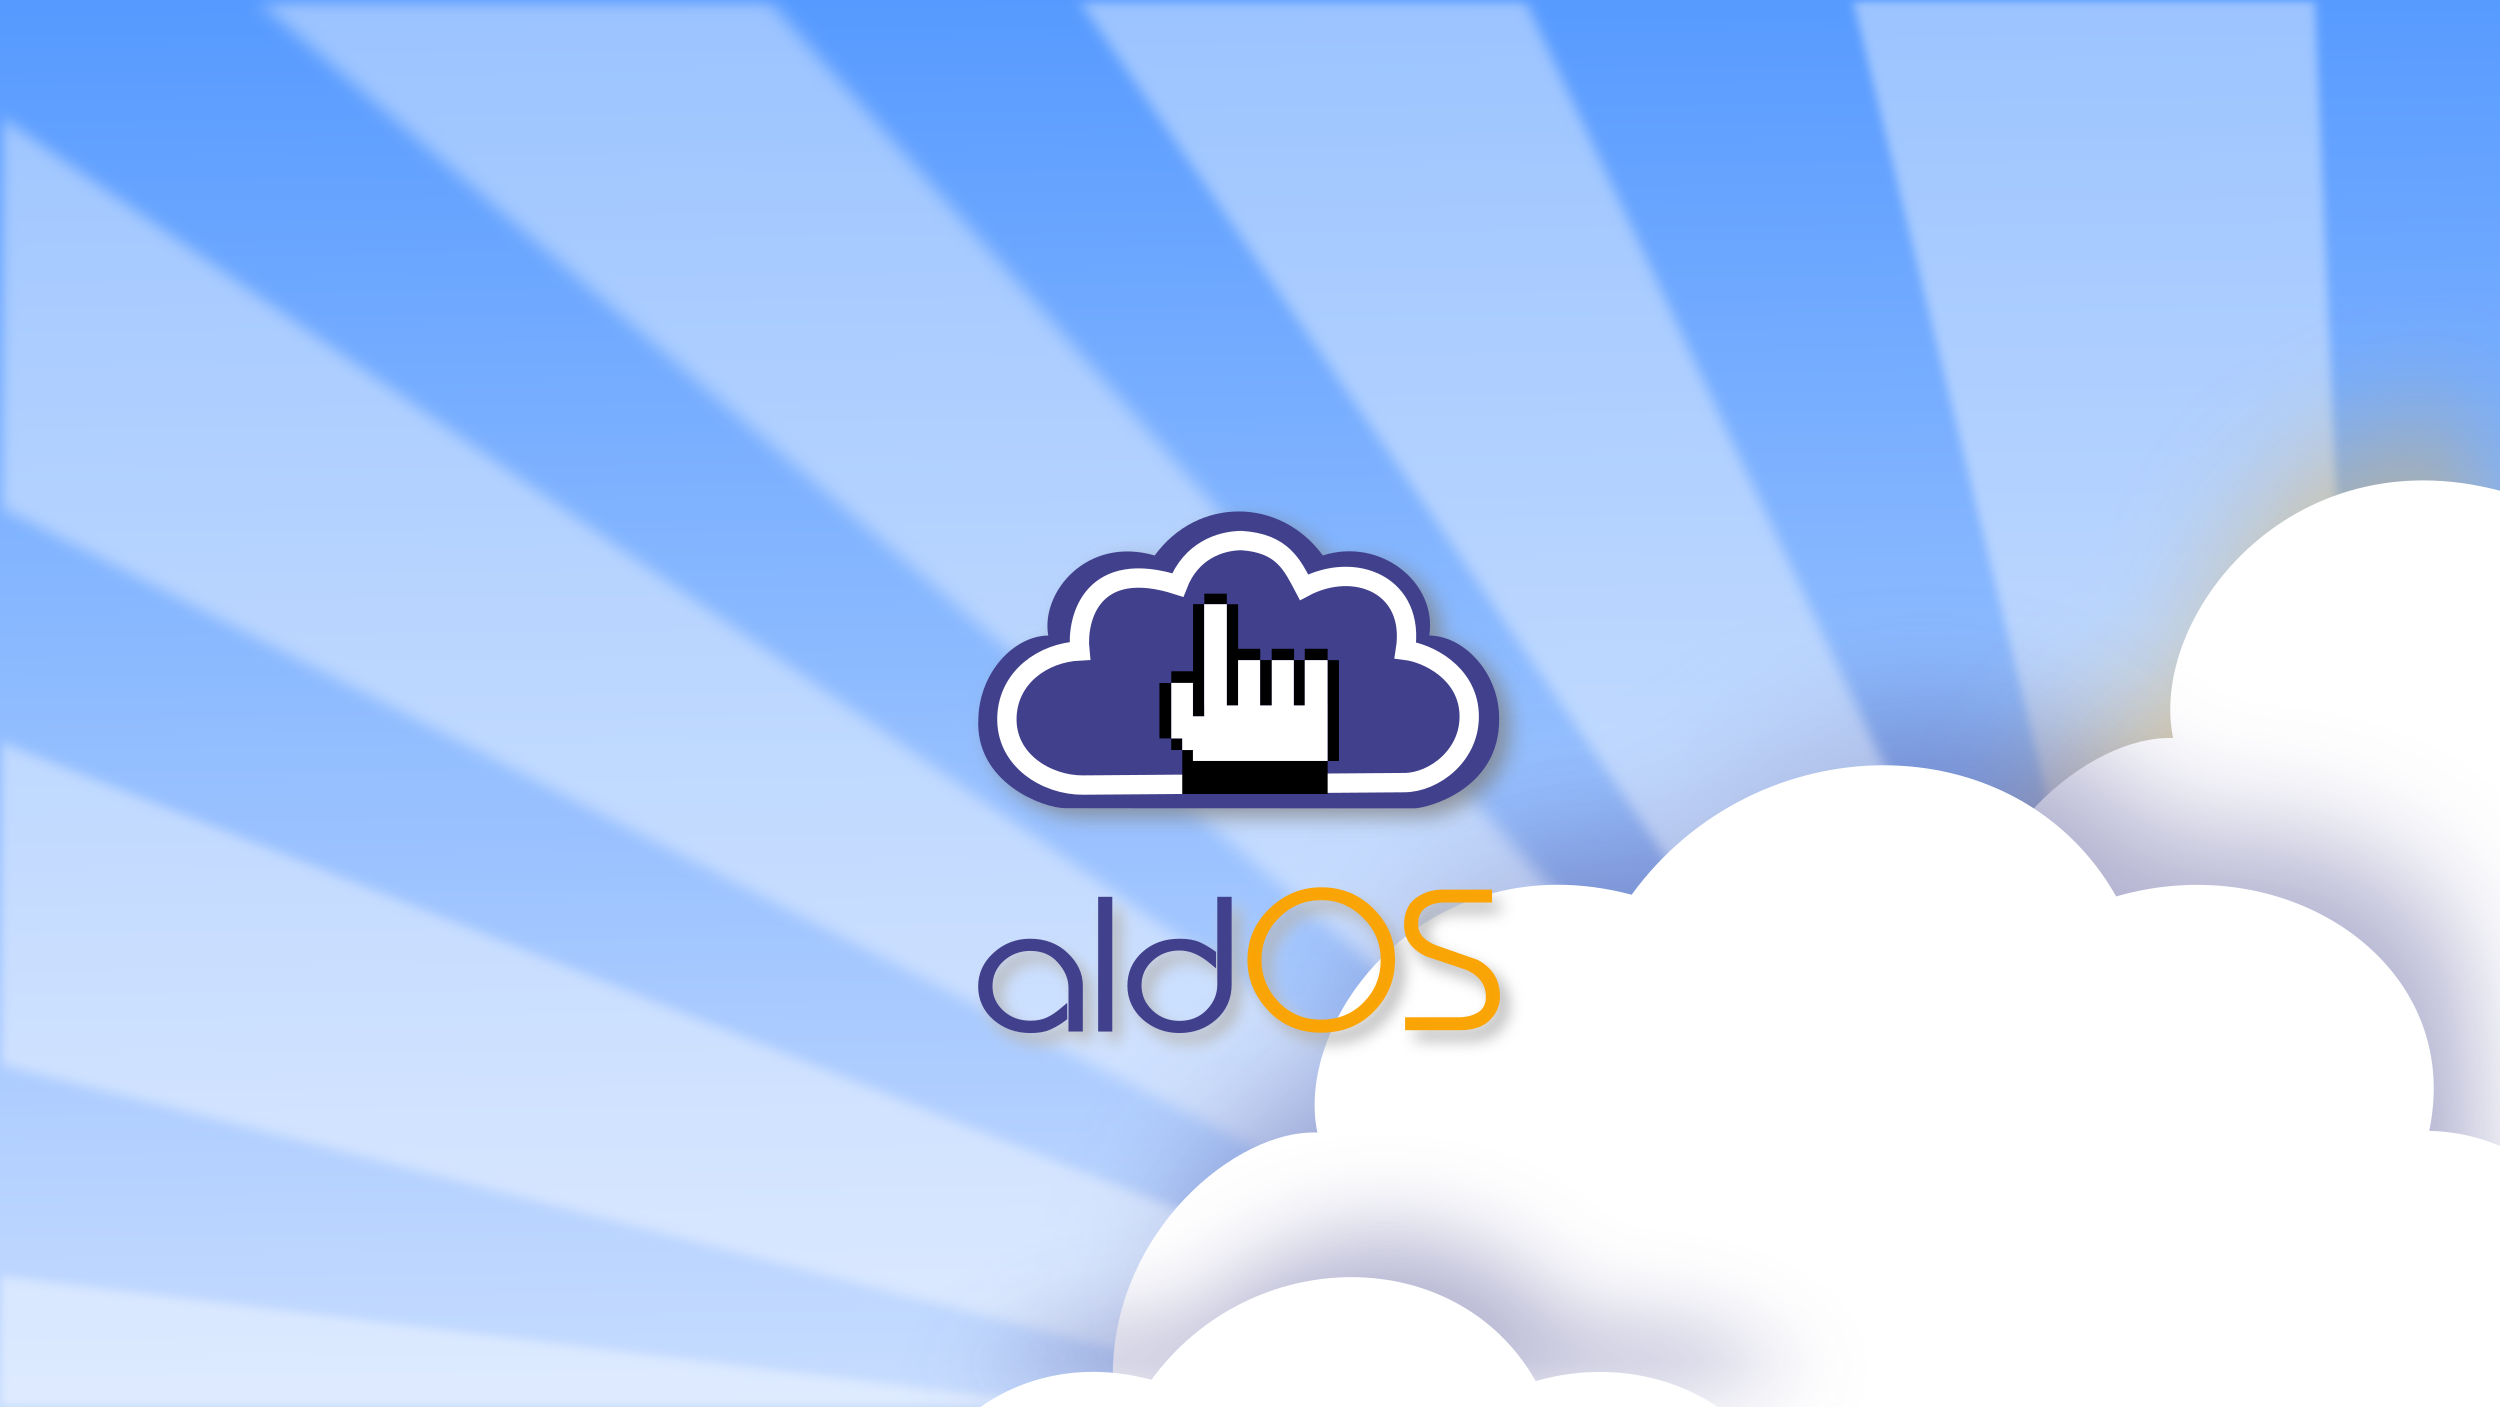
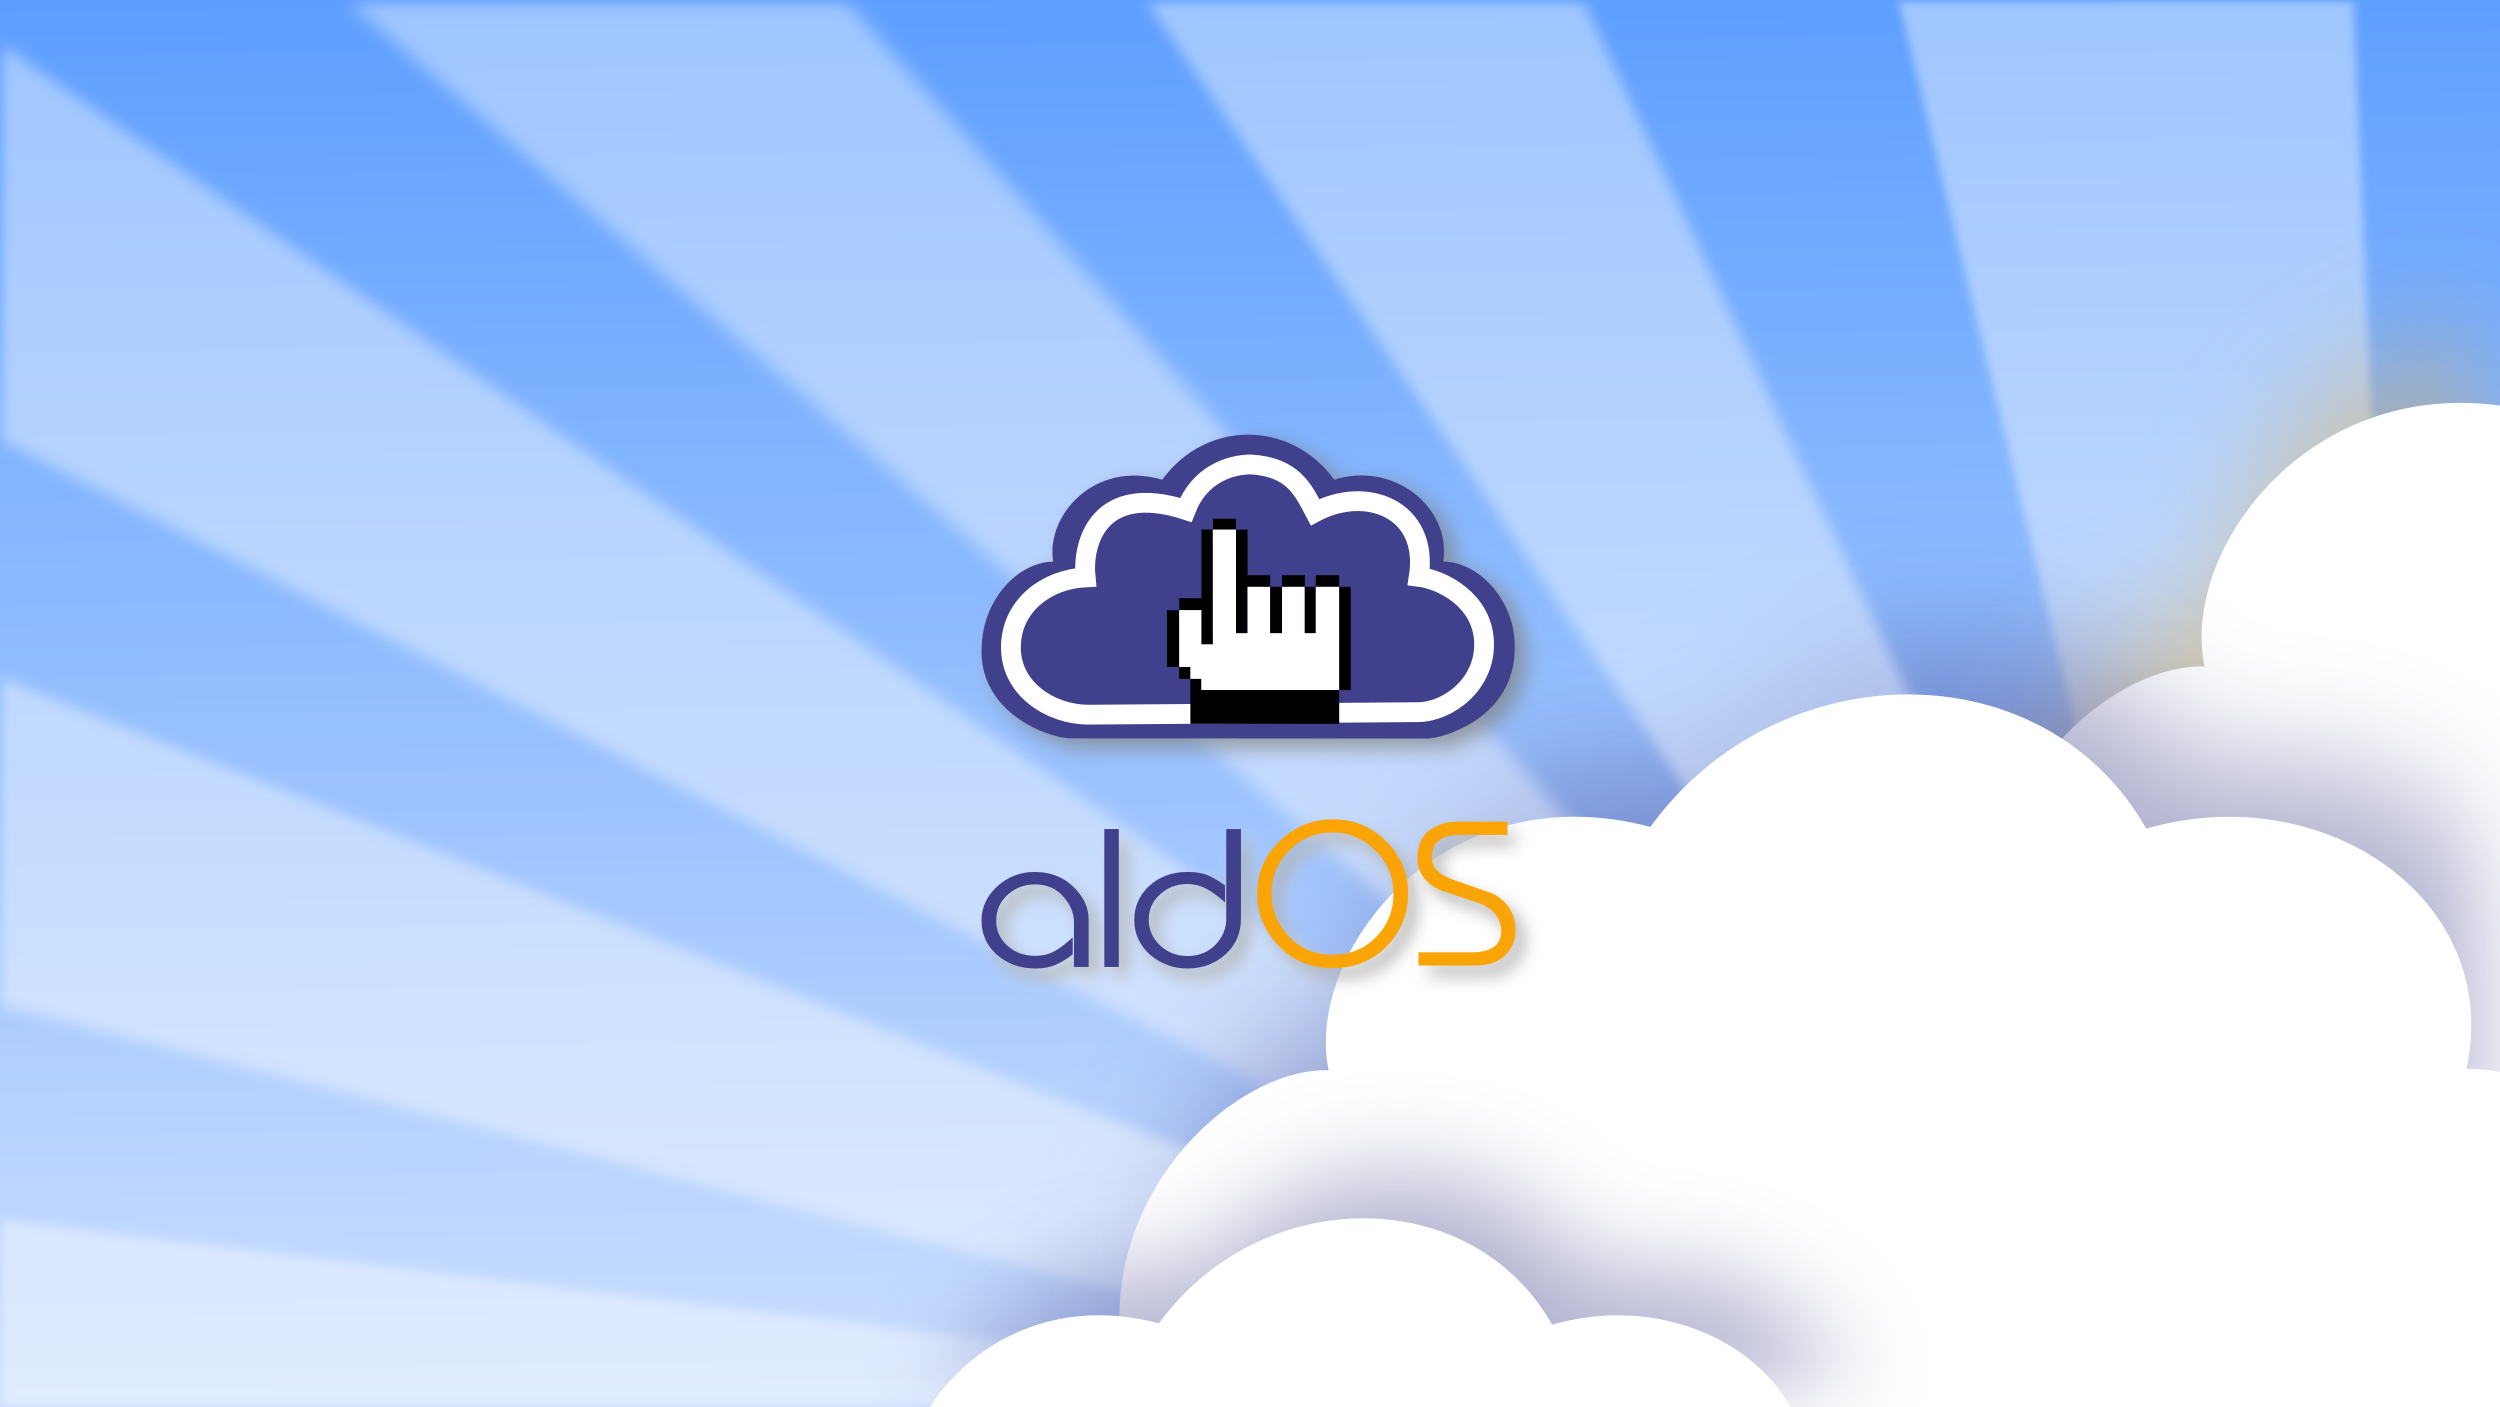
<svg xmlns="http://www.w3.org/2000/svg" xmlns:xlink="http://www.w3.org/1999/xlink" width="1920" height="1080" id="svg2915" version="1.1">
  <defs id="defs2917">
    <linearGradient id="linearGradient924">
      <stop style="stop-color:#d5e5ff;stop-opacity:1" offset="0" id="stop920" />
      <stop style="stop-color:#5599ff;stop-opacity:1" offset="1" id="stop922" />
    </linearGradient>
    <linearGradient id="linearGradient5002">
      <stop style="stop-color:#204a87;stop-opacity:1;" offset="0" id="stop5004" />
      <stop style="stop-color:#204a87;stop-opacity:0;" offset="1" id="stop5006" />
    </linearGradient>
    <linearGradient id="linearGradient3244">
      <stop style="stop-color:#016afa;stop-opacity:1" offset="0" id="stop3246" />
      <stop id="stop4424" offset="0.45" style="stop-color:#417dcd;stop-opacity:0.776" />
      <stop style="stop-color:#2db18b;stop-opacity:1" offset="1" id="stop3248" />
    </linearGradient>
-     <filter id="filter4570" style="color-interpolation-filters:sRGB">
-       <feGaussianBlur stdDeviation="1.561" id="feGaussianBlur4572" />
-     </filter>
    <linearGradient xlink:href="#linearGradient5002" id="linearGradient5008" x1="1148.466" y1="779.214" x2="1138.274" y2="782.449" gradientUnits="userSpaceOnUse" />
    <linearGradient xlink:href="#linearGradient5002" id="linearGradient5012" gradientUnits="userSpaceOnUse" x1="1148.466" y1="779.214" x2="1138.274" y2="782.449" gradientTransform="matrix(0.497709,0,0,0.497709,565.9282,392.8866)" />
    <linearGradient xlink:href="#linearGradient5002-4" id="linearGradient5008-5" x1="1148.466" y1="779.214" x2="1138.274" y2="782.449" gradientUnits="userSpaceOnUse" />
    <linearGradient id="linearGradient5002-4">
      <stop style="stop-color:#204a87;stop-opacity:1;" offset="0" id="stop5004-9" />
      <stop style="stop-color:#204a87;stop-opacity:0;" offset="1" id="stop5006-8" />
    </linearGradient>
    <filter style="color-interpolation-filters:sRGB" id="filter1052" x="-0.038" width="1.076" y="-0.14" height="1.28">
      <feGaussianBlur stdDeviation="3.366" id="feGaussianBlur1054" />
    </filter>
    <filter style="color-interpolation-filters:sRGB" id="filter1138" x="-0.047" width="1.094" y="-0.083" height="1.165">
      <feGaussianBlur stdDeviation="4.186" id="feGaussianBlur1140" />
    </filter>
-     <linearGradient xlink:href="#linearGradient924" id="linearGradient926" x1="668.059" y1="1272.882" x2="655.672" y2="65.14" gradientUnits="userSpaceOnUse" />
+     <linearGradient xlink:href="#linearGradient924" id="linearGradient926" x1="668.059" y1="1272.882" x2="655.672" y2="65.14" gradientUnits="userSpaceOnUse" gradientTransform="matrix(1.023464,0,0,1.023464,-8.927011,-69.84114)" />
    <filter style="color-interpolation-filters:sRGB" id="filter1089" x="-0.094" width="1.189" y="-0.165" height="1.33">
      <feGaussianBlur stdDeviation="8.395" id="feGaussianBlur1091" />
    </filter>
    <filter style="color-interpolation-filters:sRGB" id="filter1255" x="-0.094" width="1.189" y="-0.165" height="1.33">
      <feGaussianBlur stdDeviation="8.395" id="feGaussianBlur1257" />
    </filter>
    <filter style="color-interpolation-filters:sRGB" id="filter1089-5" x="-0.094" width="1.189" y="-0.165" height="1.33">
      <feGaussianBlur stdDeviation="8.395" id="feGaussianBlur1091-4" />
    </filter>
    <filter style="color-interpolation-filters:sRGB" id="filter1480" x="-0.01" width="1.02" y="-0.015" height="1.029">
      <feGaussianBlur stdDeviation="5.538" id="feGaussianBlur1482" />
    </filter>
    <filter style="color-interpolation-filters:sRGB" id="filter1484" x="-0.009" width="1.017" y="-0.02" height="1.04">
      <feGaussianBlur stdDeviation="4.636" id="feGaussianBlur1486" />
    </filter>
    <filter style="color-interpolation-filters:sRGB" id="filter1488" x="-0.007" width="1.014" y="-0.041" height="1.082">
      <feGaussianBlur stdDeviation="3.806" id="feGaussianBlur1490" />
    </filter>
    <filter style="color-interpolation-filters:sRGB" id="filter1492" x="-0.011" width="1.022" y="-0.013" height="1.026">
      <feGaussianBlur stdDeviation="6.627" id="feGaussianBlur1494" />
    </filter>
    <filter style="color-interpolation-filters:sRGB" id="filter1496" x="-0.014" width="1.028" y="-0.011" height="1.021">
      <feGaussianBlur stdDeviation="5.027" id="feGaussianBlur1498" />
    </filter>
    <filter style="color-interpolation-filters:sRGB" id="filter1500" x="-0.023" width="1.045" y="-0.008" height="1.016">
      <feGaussianBlur stdDeviation="3.781" id="feGaussianBlur1502" />
    </filter>
    <clipPath clipPathUnits="userSpaceOnUse" id="clipPath927">
      <rect y="69.785" x="-260.973" height="1200" width="1920" id="rect929" style="opacity:0.99;fill:url(#linearGradient931);fill-opacity:1;fill-rule:evenodd;stroke:none" />
    </clipPath>
    <linearGradient xlink:href="#linearGradient924" id="linearGradient931" gradientUnits="userSpaceOnUse" gradientTransform="translate(6e-5)" x1="668.059" y1="1272.882" x2="655.672" y2="65.14" />
    <clipPath clipPathUnits="userSpaceOnUse" id="clipPath933">
      <rect y="69.785" x="-260.973" height="1200" width="1920" id="rect935" style="opacity:0.99;fill:url(#linearGradient937);fill-opacity:1;fill-rule:evenodd;stroke:none" />
    </clipPath>
    <linearGradient xlink:href="#linearGradient924" id="linearGradient937" gradientUnits="userSpaceOnUse" gradientTransform="translate(6e-5)" x1="668.059" y1="1272.882" x2="655.672" y2="65.14" />
    <clipPath clipPathUnits="userSpaceOnUse" id="clipPath939">
      <rect y="69.785" x="-260.973" height="1200" width="1920" id="rect941" style="opacity:0.99;fill:url(#linearGradient943);fill-opacity:1;fill-rule:evenodd;stroke:none" />
    </clipPath>
    <linearGradient xlink:href="#linearGradient924" id="linearGradient943" gradientUnits="userSpaceOnUse" gradientTransform="translate(6e-5)" x1="668.059" y1="1272.882" x2="655.672" y2="65.14" />
  </defs>
  <g id="layer1" transform="translate(260.9733,-69.78507)">
-     <rect y="69.785" x="-260.973" height="1200" width="1920" id="rect9055" style="opacity:0.99;fill:url(#linearGradient926);fill-opacity:1;fill-rule:evenodd;stroke:none" />
-     <path transform="matrix(0.2869756,-1.047504,1.047504,0.2869756,-369.4843,540.8214)" d="M 60.073,40.643 41.323,28.619 33.201,49.36 38.842,27.811 16.606,26.496 38.843,25.203 33.223,3.649 41.325,24.398 60.087,12.392 42.857,26.509 Z" id="use4486" style="color:#000000;display:inline;overflow:visible;visibility:visible;opacity:0.643;fill:#ffffff;fill-opacity:1;fill-rule:evenodd;stroke:none;stroke-width:1.5;marker:none;filter:url(#filter4570);enable-background:accumulate" />
-     <path transform="matrix(-0.1803663,0.644483,-0.644483,-0.1803663,-292.6119,254.416)" d="M 60.073,40.643 41.323,28.619 33.201,49.36 38.842,27.811 16.606,26.496 38.843,25.203 33.223,3.649 41.325,24.398 60.087,12.392 42.857,26.509 Z" id="use4488" style="color:#000000;display:inline;overflow:visible;visibility:visible;opacity:0.643;fill:#ffffff;fill-opacity:1;fill-rule:evenodd;stroke:none;stroke-width:1.5;marker:none;filter:url(#filter4570);enable-background:accumulate" />
-     <path style="opacity:0.409;fill:#ffffff;fill-opacity:0.996;stroke:#ffffff;stroke-width:0.652;stroke-miterlimit:4;stroke-dasharray:none;stroke-opacity:0.776;filter:url(#filter1500)" d="M 1516.552,69.466 1564.496,1179.507 1432.364,1176.892 1162.219,69.485 Z" id="rect1294-8-9-3-6-8" />
-     <g id="g1520" clip-path="url(#clipPath939)">
+     <rect y="1.581" x="-276.024" height="1228.156" width="1965.05" id="rect9055" style="opacity:0.99;fill:url(#linearGradient926);fill-opacity:1;fill-rule:evenodd;stroke:none;stroke-width:1.023" />
+     <path style="opacity:0.409;fill:#ffffff;fill-opacity:0.996;stroke:#ffffff;stroke-width:0.652;stroke-miterlimit:4;stroke-dasharray:none;stroke-opacity:0.776;filter:url(#filter1500)" d="M 1516.552,69.466 1564.496,1179.507 1432.364,1176.892 1162.219,69.485 Z" id="rect1294-8-9-3-6-8" transform="matrix(1.023464,0,0,1.023464,-8.927011,-69.84114)" />
+     <g id="g1520" clip-path="url(#clipPath939)" transform="matrix(1.023464,0,0,1.023464,-8.927011,-69.84114)">
      <path transform="matrix(5.709869,0,0,5.709869,794.848,-121.9824)" d="m 113.775,125.613 c -3.357,-16.011 15.499,-40.807 43.962,-33.27 17.457,-24.022 53.866,-24.337 67.775,0.244 24.138,-7.008 48.714,9.544 43.782,32.786 15.086,0.244 29.598,13.918 29.598,34.247 0,20.329 -20.63,36.696 -34.736,36.696 H 119.892 c -13.613,0 -34.736,-16.366 -34.736,-36.696 0,-20.329 17.447,-34.497 28.618,-34.006 z" style="opacity:0.409;fill:#f9a406;fill-opacity:1;stroke-width:2.015;filter:url(#filter1089-5)" id="rect1948-6-9-5-1" />
      <path id="rect1948-2-3-2" style="opacity:1;fill:#ffffff;fill-opacity:1;stroke-width:11.505" d="m 1407.985,636.647 c -19.167,-91.423 88.498,-233.003 251.02,-189.97 99.675,-137.164 307.57,-138.958 386.989,1.391 137.822,-40.014 278.151,54.495 249.992,187.203 86.137,1.391 169,79.469 169,195.547 0,116.078 -117.793,209.527 -198.335,209.527 h -823.734 c -77.73,0 -198.335,-93.449 -198.335,-209.527 0,-116.078 99.618,-196.972 163.405,-194.172 z" />
    </g>
-     <path style="opacity:0.409;fill:#ffffff;fill-opacity:1;stroke:none;stroke-width:1.454;stroke-miterlimit:4;stroke-dasharray:none;stroke-opacity:0.776;filter:url(#filter1480)" d="m -260.15,159.489 1300.11,905.793 -96,9.276 -1204.11,-615.216 z" id="rect1294-8-9" />
-     <g id="g1516" clip-path="url(#clipPath933)">
+     <path style="opacity:0.409;fill:#ffffff;fill-opacity:1;stroke:none;stroke-width:1.454;stroke-miterlimit:4;stroke-dasharray:none;stroke-opacity:0.776;filter:url(#filter1480)" d="m -260.15,159.489 1300.11,905.793 -96,9.276 -1204.11,-615.216 z" id="rect1294-8-9" transform="matrix(1.023464,0,0,1.023464,-8.927011,-69.84114)" />
+     <g id="g1516" clip-path="url(#clipPath933)" transform="matrix(1.023464,0,0,1.023464,-8.927011,-69.84114)">
      <path transform="matrix(5.490442,0,0,5.490442,161.1952,210.1168)" d="m 113.775,125.613 c -3.357,-16.011 15.499,-40.807 43.962,-33.27 17.457,-24.022 53.866,-24.337 67.775,0.244 24.138,-7.008 48.714,9.544 43.782,32.786 15.086,0.244 29.598,13.918 29.598,34.247 0,20.329 -20.63,36.696 -34.736,36.696 H 119.892 c -13.613,0 -34.736,-16.366 -34.736,-36.696 0,-20.329 17.447,-34.497 28.618,-34.006 z" style="opacity:0.409;fill:#41408c;fill-opacity:1;stroke-width:2.015;filter:url(#filter1089)" id="rect1948-6-9-5" />
      <path id="rect1948-2-3" style="opacity:1;fill:#ffffff;fill-opacity:1;stroke-width:11.063" d="m 750.77,939.592 c -18.43,-87.909 85.097,-224.049 241.373,-182.669 95.845,-131.893 295.75,-133.618 372.117,1.338 132.526,-38.477 267.462,52.4 240.385,180.009 82.826,1.338 162.505,76.415 162.505,188.033 0,111.617 -113.266,201.475 -190.714,201.475 H 784.358 c -74.743,0 -190.713,-89.858 -190.713,-201.475 0,-111.617 95.79,-189.402 157.125,-186.71 z" />
    </g>
-     <path style="opacity:0.409;fill:#ffffff;fill-opacity:0.996;stroke:#ffffff;stroke-width:1.454;stroke-miterlimit:4;stroke-dasharray:none;stroke-opacity:0.776;filter:url(#filter1488)" d="m -263.609,1050.181 1300.11,157.935 -96,64.498 H -263.609 Z" id="rect1294" />
-     <path style="opacity:0.409;fill:#ffffff;fill-opacity:0.996;stroke:#ffffff;stroke-width:1.454;stroke-miterlimit:4;stroke-dasharray:none;stroke-opacity:0.776;filter:url(#filter1484)" d="M -264.453,638.558 1035.658,1154.963 939.658,1192.991 -264.453,885.765 Z" id="rect1294-8" />
-     <path style="opacity:0.409;fill:#ffffff;fill-opacity:0.996;stroke:#ffffff;stroke-width:0.997;stroke-miterlimit:4;stroke-dasharray:none;stroke-opacity:0.776;filter:url(#filter1496)" d="M 909.27,68.659 1441.349,1202.002 1341.786,1199.272 565.853,66.687 Z" id="rect1294-8-9-3-6" />
-     <path style="opacity:0.409;fill:#ffffff;fill-opacity:0.996;stroke:#ffffff;stroke-width:1.441;stroke-miterlimit:4;stroke-dasharray:none;stroke-opacity:0.776;filter:url(#filter1492)" d="M 321.456,61.508 1383.134,1266.583 1287.132,1237.589 -62.551,70.109 Z" id="rect1294-8-9-3" />
-     <g id="g1512" clip-path="url(#clipPath927)">
+     <path style="opacity:0.409;fill:#ffffff;fill-opacity:0.996;stroke:#ffffff;stroke-width:1.454;stroke-miterlimit:4;stroke-dasharray:none;stroke-opacity:0.776;filter:url(#filter1488)" d="m -263.609,1050.181 1300.11,157.935 -96,64.498 H -263.609 Z" id="rect1294" transform="matrix(1.023464,0,0,1.023464,-8.927011,-69.84114)" />
+     <path style="opacity:0.409;fill:#ffffff;fill-opacity:0.996;stroke:#ffffff;stroke-width:1.454;stroke-miterlimit:4;stroke-dasharray:none;stroke-opacity:0.776;filter:url(#filter1484)" d="M -264.453,638.558 1035.658,1154.963 939.658,1192.991 -264.453,885.765 Z" id="rect1294-8" transform="matrix(1.023464,0,0,1.023464,-8.927011,-69.84114)" />
+     <path style="opacity:0.409;fill:#ffffff;fill-opacity:0.996;stroke:#ffffff;stroke-width:0.997;stroke-miterlimit:4;stroke-dasharray:none;stroke-opacity:0.776;filter:url(#filter1496)" d="M 909.27,68.659 1441.349,1202.002 1341.786,1199.272 565.853,66.687 Z" id="rect1294-8-9-3-6" transform="matrix(1.023464,0,0,1.023464,-8.927011,-69.84114)" />
+     <path style="opacity:0.409;fill:#ffffff;fill-opacity:0.996;stroke:#ffffff;stroke-width:1.441;stroke-miterlimit:4;stroke-dasharray:none;stroke-opacity:0.776;filter:url(#filter1492)" d="M 321.456,61.508 1383.134,1266.583 1287.132,1237.589 -62.551,70.109 Z" id="rect1294-8-9-3" transform="matrix(1.023464,0,0,1.023464,-8.927011,-69.84114)" />
+     <g id="g1512" clip-path="url(#clipPath927)" transform="matrix(1.023464,0,0,1.023464,-8.927011,-69.84114)">
      <path transform="matrix(4.353194,0,0,4.353194,-35.41291,695.8986)" d="m 113.775,125.613 c -3.357,-16.011 15.499,-40.807 43.962,-33.27 17.457,-24.022 53.866,-24.337 67.775,0.244 24.138,-7.008 48.714,9.544 43.782,32.786 15.086,0.244 29.598,13.918 29.598,34.247 0,20.329 -20.63,36.696 -34.736,36.696 H 119.892 c -13.613,0 -34.736,-16.366 -34.736,-36.696 0,-20.329 17.447,-34.497 28.618,-34.006 z" style="opacity:0.409;fill:#41408c;fill-opacity:1;stroke-width:2.015;filter:url(#filter1255)" id="rect1948-6-9-5-3" />
      <path id="rect1948-2-3-6" style="opacity:1;fill:#ffffff;fill-opacity:1;stroke-width:8.772" d="m 432.042,1274.276 c -14.613,-69.7 67.471,-177.641 191.377,-144.833 75.992,-104.573 234.49,-105.942 295.04,1.061 105.075,-30.507 212.062,41.547 190.593,142.724 65.67,1.061 128.845,60.587 128.845,149.085 0,88.498 -89.805,159.743 -151.211,159.743 H 458.673 c -59.261,0 -151.21,-71.245 -151.21,-159.743 0,-88.498 75.949,-150.171 124.58,-148.037 z" />
    </g>
-     <g transform="matrix(1.875772,0,0,1.875772,458.6639,412.4644)" id="g1244">
+     <g transform="matrix(1.919784,0,0,1.919784,460.4987,352.3011)" id="g1244">
      <g id="g1190">
        <g transform="translate(3.600002,4.3)" id="g1090-3" style="fill:#808080;stroke:#cccccc;filter:url(#filter1052)">
          <g aria-label="OS" transform="matrix(1.007341,0,0,0.9927122,-63.9768,-45.4014)" id="text2806-6" style="font-style:normal;font-variant:normal;font-weight:normal;font-stretch:normal;font-size:80.511px;line-height:1.25;font-family:Architekt;-inkscape-font-specification:'Architekt, Normal';font-variant-ligatures:normal;font-variant-caps:normal;font-variant-numeric:normal;opacity:1;fill:#808080;fill-opacity:1;stroke:#cccccc;stroke-width:2.013;stroke-opacity:1">
            <path d="m 248.645,257.648 q 0,11.916 -8.212,20.45 -8.132,8.534 -20.772,8.534 -12.721,0 -20.852,-8.856 -8.132,-8.856 -8.132,-20.128 0,-12.077 8.695,-20.53 8.695,-8.454 20.289,-8.454 12.157,0 20.53,8.534 8.454,8.534 8.454,20.45 z m -28.984,-25.683 q -10.466,0 -17.874,7.568 -7.407,7.568 -7.407,18.115 0,10.225 7.166,17.954 7.166,7.649 18.115,7.649 10.789,0 17.954,-7.407 7.246,-7.488 7.246,-18.196 0,-10.628 -7.488,-18.115 -7.407,-7.568 -17.712,-7.568 z" style="fill:#808080;fill-opacity:1;stroke:#cccccc;stroke-width:2.013;stroke-opacity:1" id="path135-7" />
            <path d="m 276.169,285.586 h -21.416 v -3.301 h 20.611 q 5.153,0 8.695,-2.254 3.543,-2.335 3.543,-7.166 0,-8.212 -8.615,-12.077 l -16.022,-5.475 q -8.615,-3.865 -8.615,-12.157 0,-6.924 4.348,-10.225 4.428,-3.301 10.144,-3.301 h 19.242 v 3.301 h -18.357 q -5.153,0 -8.454,2.496 -3.22,2.496 -3.22,7.568 0,6.521 8.293,9.661 l 16.344,5.797 q 8.615,4.509 8.615,14.251 0,5.153 -3.784,9.017 -3.784,3.865 -11.352,3.865 z" style="fill:#808080;fill-opacity:1;stroke:#cccccc;stroke-width:2.013;stroke-opacity:1" id="path137-5" />
          </g>
          <g aria-label="ald" transform="matrix(1.041993,0,0,0.9391079,-64.83845,-38.79839)" id="text2798-3" style="font-style:normal;font-weight:normal;font-size:81.587px;line-height:1.25;font-family:sans-serif;opacity:1;fill:#808080;fill-opacity:1;stroke:#cccccc;stroke-width:2.04;stroke-opacity:1">
            <path d="m 112.372,290.682 q -1.632,1.387 -3.019,2.284 -1.305,0.897 -3.1,1.795 -2.774,1.387 -7.343,1.387 -8.077,0 -13.788,-5.466 -5.711,-5.548 -5.711,-13.87 0,-8.077 5.711,-13.87 5.793,-5.874 13.625,-5.874 8.567,0 14.115,5.956 5.63,5.956 5.63,13.462 v 19.01 h -3.59 v -18.112 q 0,-6.119 -4.406,-11.585 -4.324,-5.466 -11.585,-5.466 -6.527,0 -11.259,4.732 -4.65,4.732 -4.65,11.749 0,6.69 4.569,11.341 4.569,4.65 11.341,4.65 3.998,0 6.853,-1.469 2.937,-1.469 6.609,-4.977 z" style="font-style:normal;font-variant:normal;font-weight:normal;font-stretch:normal;font-size:81.587px;font-family:Architekt;-inkscape-font-specification:'Architekt, Normal';font-variant-ligatures:normal;font-variant-caps:normal;font-variant-numeric:normal;fill:#808080;fill-opacity:1;stroke:#cccccc;stroke-width:2.04;stroke-opacity:1" id="path128-5" />
            <path d="m 130.07,295.496 h -3.508 v -56.703 h 3.508 z" style="font-style:normal;font-variant:normal;font-weight:normal;font-stretch:normal;font-size:81.587px;font-family:Architekt;-inkscape-font-specification:'Architekt, Normal';font-variant-ligatures:normal;font-variant-caps:normal;font-variant-numeric:normal;fill:#808080;fill-opacity:1;stroke:#cccccc;stroke-width:2.04;stroke-opacity:1" id="path130-6" />
            <path d="m 176.964,276.078 q 0,8.73 -5.711,14.441 -5.711,5.63 -13.788,5.63 -7.832,0 -13.707,-5.63 -2.774,-2.774 -4.243,-6.282 -1.469,-3.508 -1.469,-7.751 0,-8.159 5.466,-13.788 5.548,-5.63 13.951,-5.63 4.814,0 7.669,1.469 2.856,1.469 5.711,3.753 v 4.324 q -3.753,-3.508 -6.935,-4.977 -3.1,-1.469 -6.445,-1.469 -6.609,0 -11.259,4.732 -4.65,4.65 -4.65,11.504 0,6.772 4.65,11.667 4.65,4.814 11.259,4.814 6.935,0 11.422,-5.058 4.487,-5.14 4.487,-11.749 v -37.285 h 3.59 z" style="font-style:normal;font-variant:normal;font-weight:normal;font-stretch:normal;font-size:81.587px;font-family:Architekt;-inkscape-font-specification:'Architekt, Normal';font-variant-ligatures:normal;font-variant-caps:normal;font-variant-numeric:normal;fill:#808080;fill-opacity:1;stroke:#cccccc;stroke-width:2.04;stroke-opacity:1" id="path132-2" />
          </g>
        </g>
        <g id="g1090">
          <g aria-label="OS" transform="matrix(1.007341,0,0,0.9927122,-63.9768,-45.4014)" id="text2806-36" style="font-style:normal;font-variant:normal;font-weight:normal;font-stretch:normal;font-size:80.511px;line-height:1.25;font-family:Architekt;-inkscape-font-specification:'Architekt, Normal';font-variant-ligatures:normal;font-variant-caps:normal;font-variant-numeric:normal;opacity:1;fill:#f9a406;fill-opacity:1;stroke:#faa405;stroke-width:2.013;stroke-opacity:1">
            <path d="m 248.645,257.648 q 0,11.916 -8.212,20.45 -8.132,8.534 -20.772,8.534 -12.721,0 -20.852,-8.856 -8.132,-8.856 -8.132,-20.128 0,-12.077 8.695,-20.53 8.695,-8.454 20.289,-8.454 12.157,0 20.53,8.534 8.454,8.534 8.454,20.45 z m -28.984,-25.683 q -10.466,0 -17.874,7.568 -7.407,7.568 -7.407,18.115 0,10.225 7.166,17.954 7.166,7.649 18.115,7.649 10.789,0 17.954,-7.407 7.246,-7.488 7.246,-18.196 0,-10.628 -7.488,-18.115 -7.407,-7.568 -17.712,-7.568 z" style="fill:#f9a406;fill-opacity:1;stroke:#faa405;stroke-width:2.013;stroke-opacity:1" id="path135-75" />
            <path d="m 276.169,285.586 h -21.416 v -3.301 h 20.611 q 5.153,0 8.695,-2.254 3.543,-2.335 3.543,-7.166 0,-8.212 -8.615,-12.077 l -16.022,-5.475 q -8.615,-3.865 -8.615,-12.157 0,-6.924 4.348,-10.225 4.428,-3.301 10.144,-3.301 h 19.242 v 3.301 h -18.357 q -5.153,0 -8.454,2.496 -3.22,2.496 -3.22,7.568 0,6.521 8.293,9.661 l 16.344,5.797 q 8.615,4.509 8.615,14.251 0,5.153 -3.784,9.017 -3.784,3.865 -11.352,3.865 z" style="fill:#f9a406;fill-opacity:1;stroke:#faa405;stroke-width:2.013;stroke-opacity:1" id="path137-3" />
          </g>
          <g aria-label="ald" transform="matrix(1.041993,0,0,0.9391079,-64.83845,-38.79839)" id="text2798-5" style="font-style:normal;font-weight:normal;font-size:81.587px;line-height:1.25;font-family:sans-serif;opacity:1;fill:#41408c;fill-opacity:1;stroke:#41408c;stroke-width:2.04;stroke-opacity:1">
            <path d="m 112.372,290.682 q -1.632,1.387 -3.019,2.284 -1.305,0.897 -3.1,1.795 -2.774,1.387 -7.343,1.387 -8.077,0 -13.788,-5.466 -5.711,-5.548 -5.711,-13.87 0,-8.077 5.711,-13.87 5.793,-5.874 13.625,-5.874 8.567,0 14.115,5.956 5.63,5.956 5.63,13.462 v 19.01 h -3.59 v -18.112 q 0,-6.119 -4.406,-11.585 -4.324,-5.466 -11.585,-5.466 -6.527,0 -11.259,4.732 -4.65,4.732 -4.65,11.749 0,6.69 4.569,11.341 4.569,4.65 11.341,4.65 3.998,0 6.853,-1.469 2.937,-1.469 6.609,-4.977 z" style="font-style:normal;font-variant:normal;font-weight:normal;font-stretch:normal;font-size:81.587px;font-family:Architekt;-inkscape-font-specification:'Architekt, Normal';font-variant-ligatures:normal;font-variant-caps:normal;font-variant-numeric:normal;fill:#41408c;fill-opacity:1;stroke:#41408c;stroke-width:2.04;stroke-opacity:1" id="path128-6" />
            <path d="m 130.07,295.496 h -3.508 v -56.703 h 3.508 z" style="font-style:normal;font-variant:normal;font-weight:normal;font-stretch:normal;font-size:81.587px;font-family:Architekt;-inkscape-font-specification:'Architekt, Normal';font-variant-ligatures:normal;font-variant-caps:normal;font-variant-numeric:normal;fill:#41408c;fill-opacity:1;stroke:#41408c;stroke-width:2.04;stroke-opacity:1" id="path130-2" />
            <path d="m 176.964,276.078 q 0,8.73 -5.711,14.441 -5.711,5.63 -13.788,5.63 -7.832,0 -13.707,-5.63 -2.774,-2.774 -4.243,-6.282 -1.469,-3.508 -1.469,-7.751 0,-8.159 5.466,-13.788 5.548,-5.63 13.951,-5.63 4.814,0 7.669,1.469 2.856,1.469 5.711,3.753 v 4.324 q -3.753,-3.508 -6.935,-4.977 -3.1,-1.469 -6.445,-1.469 -6.609,0 -11.259,4.732 -4.65,4.65 -4.65,11.504 0,6.772 4.65,11.667 4.65,4.814 11.259,4.814 6.935,0 11.422,-5.058 4.487,-5.14 4.487,-11.749 v -37.285 h 3.59 z" style="font-style:normal;font-variant:normal;font-weight:normal;font-stretch:normal;font-size:81.587px;font-family:Architekt;-inkscape-font-specification:'Architekt, Normal';font-variant-ligatures:normal;font-variant-caps:normal;font-variant-numeric:normal;fill:#41408c;fill-opacity:1;stroke:#41408c;stroke-width:2.04;stroke-opacity:1" id="path132-9" />
          </g>
        </g>
      </g>
      <g id="g1219">
        <path d="m 50.036,81.1 c -3.136,-17.814 15.864,-40.814 43.589,-32.77 17.457,-24.022 51.274,-24.044 68.834,0 23.441,-7.55 46.946,10.956 43.589,32.77 14.851,0.186 28.851,16.186 28.595,34.186 0.256,29 -29.744,36.584 -34.81,36.581 L 57.073,151.802 c -9.173,-0.004 -37.173,-10.516 -35.655,-36.696 0.482,-18.821 14.482,-33.821 28.618,-34.006 z" style="opacity:0.74;fill:#808080;fill-opacity:1;stroke-width:2.015;filter:url(#filter1138)" id="rect1948-4" />
        <path d="M 45.536,77.514 C 42.4,59.7 61.4,36.7 89.126,44.744 c 17.457,-24.022 51.274,-24.044 68.834,0 23.441,-7.55 46.946,10.956 43.589,32.77 14.851,0.186 28.851,16.186 28.595,34.186 0.256,29 -29.744,36.584 -34.81,36.581 L 52.573,148.216 c -9.173,-0.004 -37.173,-10.516 -35.655,-36.696 0.482,-18.821 14.482,-33.821 28.618,-34.006 z" style="opacity:1;fill:#41408c;fill-opacity:1;stroke-width:2.015" id="rect1948-1" />
        <path id="rect1948-3-2" style="opacity:1;fill:none;fill-opacity:1;stroke:#ffffff;stroke-width:7.919;stroke-miterlimit:4;stroke-dasharray:none" d="M 58.467,83.795 C 57,69.7 64,45.7 98.554,56.839 104,42.7 116,38.7 124.654,38.635 141.494,39.7 145.483,48.7 150.263,57.753 171,46.7 196,56.7 191.765,83.564 201,84.7 217,92.7 217.861,109.28 c 0.888,17.11 -14.356,28.365 -26.401,28.457 L 59.797,138.74 C 45,138.853 27.787,128.59 28.626,110.543 29.368,94.608 43.242,84.533 58.467,83.795 Z" />
        <path style="opacity:1;fill:#000000;fill-opacity:1;stroke:none;stroke-width:9.537;stroke-miterlimit:4;stroke-dasharray:none;stroke-opacity:0.776" d="m 109.443,60.386 v 4.324 h 9.199 v -4.324 z m 9.199,4.324 v 41.453 h 4.637 V 87.591 h 9.033 v 18.564 h 4.746 V 87.591 h 9.08 v 18.564 h 4.432 V 87.57 h 9.355 V 82.943 h -9.359 v 4.627 h -4.379 v -4.617 h -9.158 v 4.617 h -4.697 v -4.617 h -9.053 V 64.711 Z m -13.812,-0.033 V 92.154 h -8.912 v 4.76 h 8.912 v 13.691 h 4.57 V 96.914 92.154 64.677 Z m 55.09,22.922 v 41.275 h -55.09 v -4.449 h -4.43 V 142.4 h 4.43 55.096 V 128.896 H 164.556 V 87.599 Z M 91.056,96.951 v 22.701 h 4.861 V 96.951 Z m 4.844,22.709 V 124.4 h 4.5 v -4.74 z" id="rect880" />
        <path style="opacity:1;fill:#ffffff;fill-opacity:1;stroke:none;stroke-width:9.951;stroke-miterlimit:4;stroke-dasharray:none;stroke-opacity:0.776" d="M 109.374,64.701 V 106.4 h 0.025 v 4.205 H 104.777 V 96.914 h -8.859 v 22.73 h 4.482 V 124.4 h 4.369 v 4.465 h 4.631 v -0.002 H 159.898 V 106.15 h -0.01 V 87.599 h -9.33 V 106.15 h -4.482 V 87.599 h -9.018 V 106.15 h -4.783 V 87.599 h -9.016 V 106.15 H 118.648 V 64.701 Z" id="rect993" />
      </g>
    </g>
  </g>
</svg>
